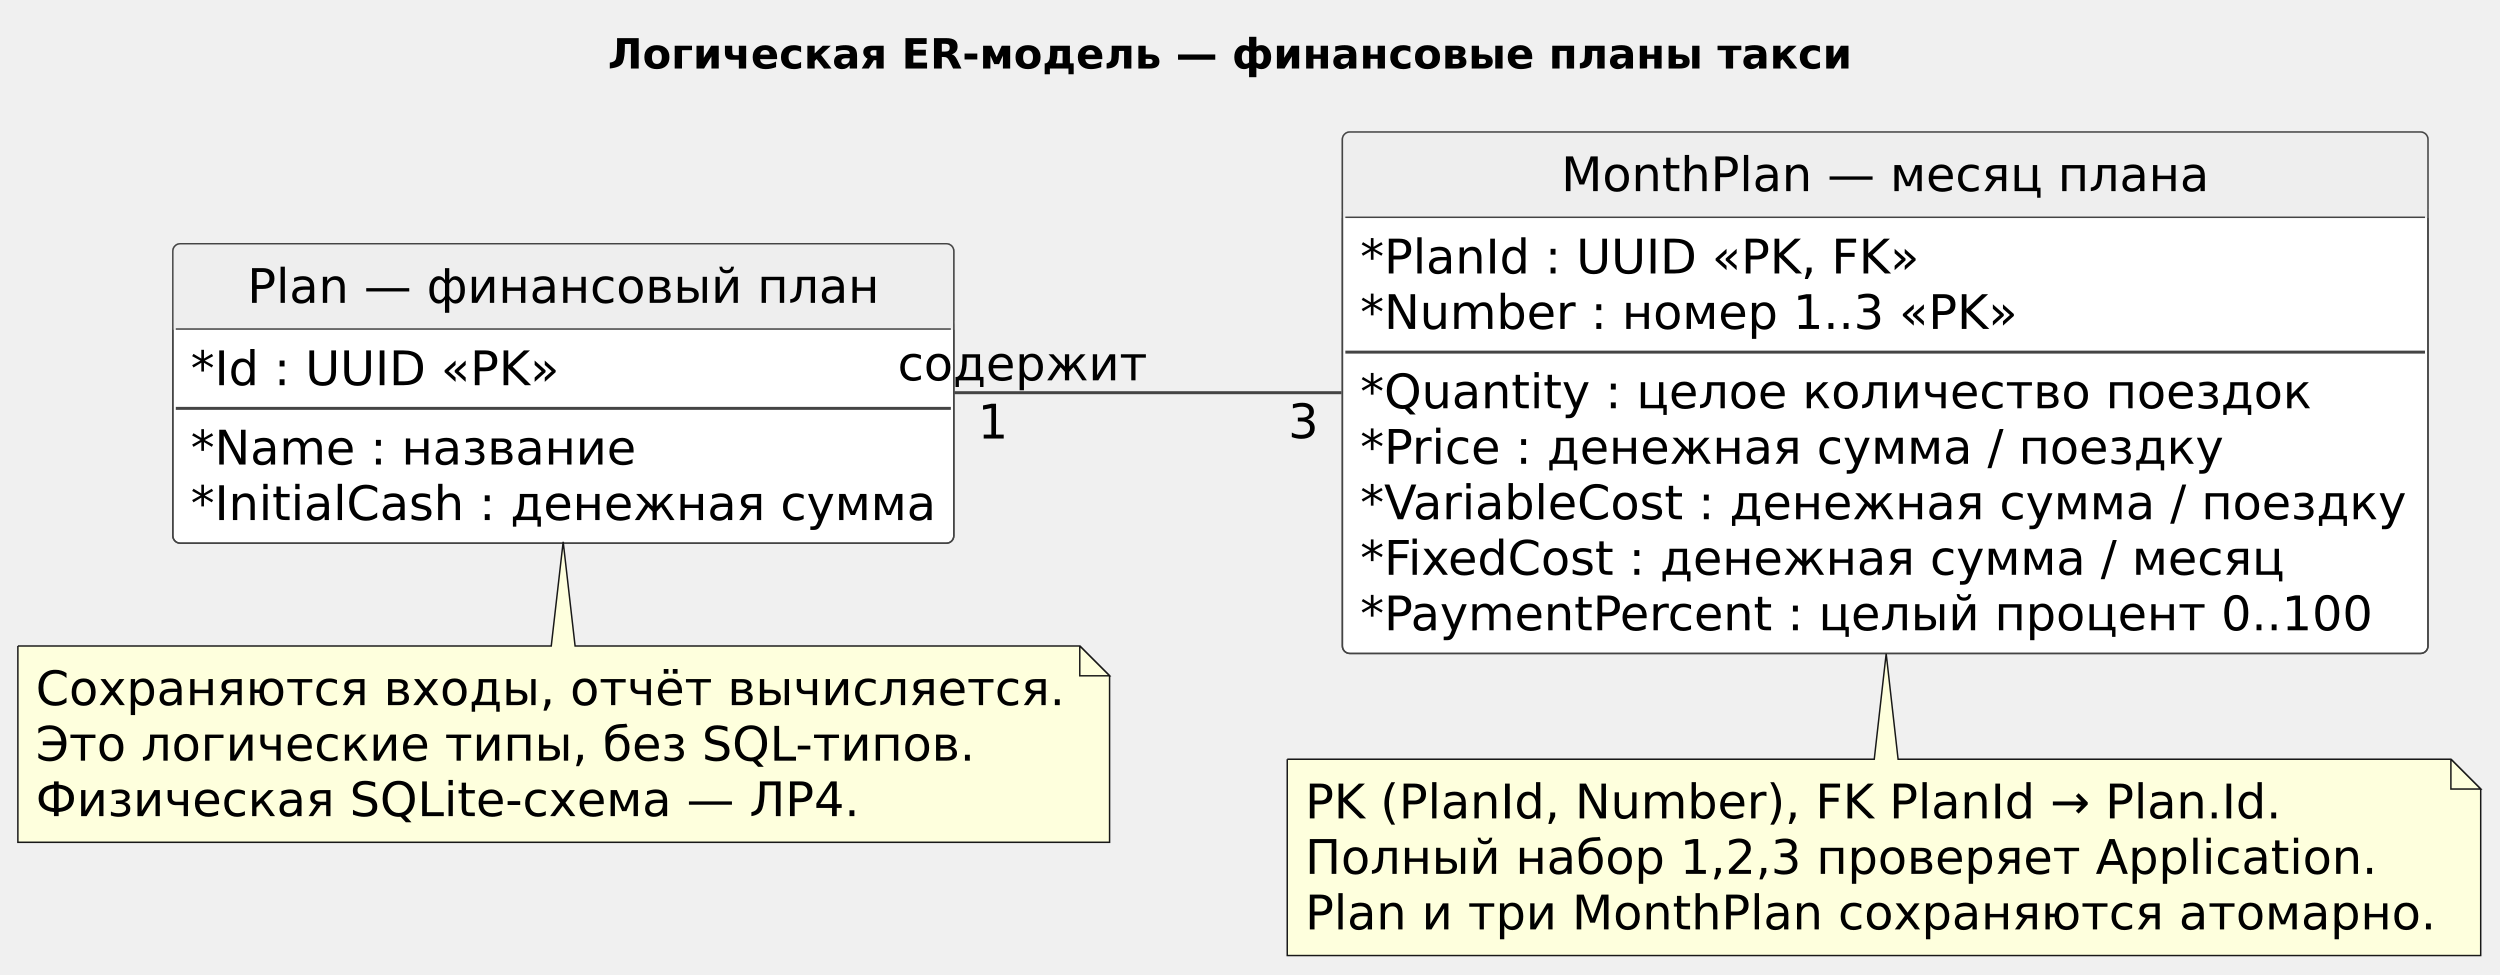
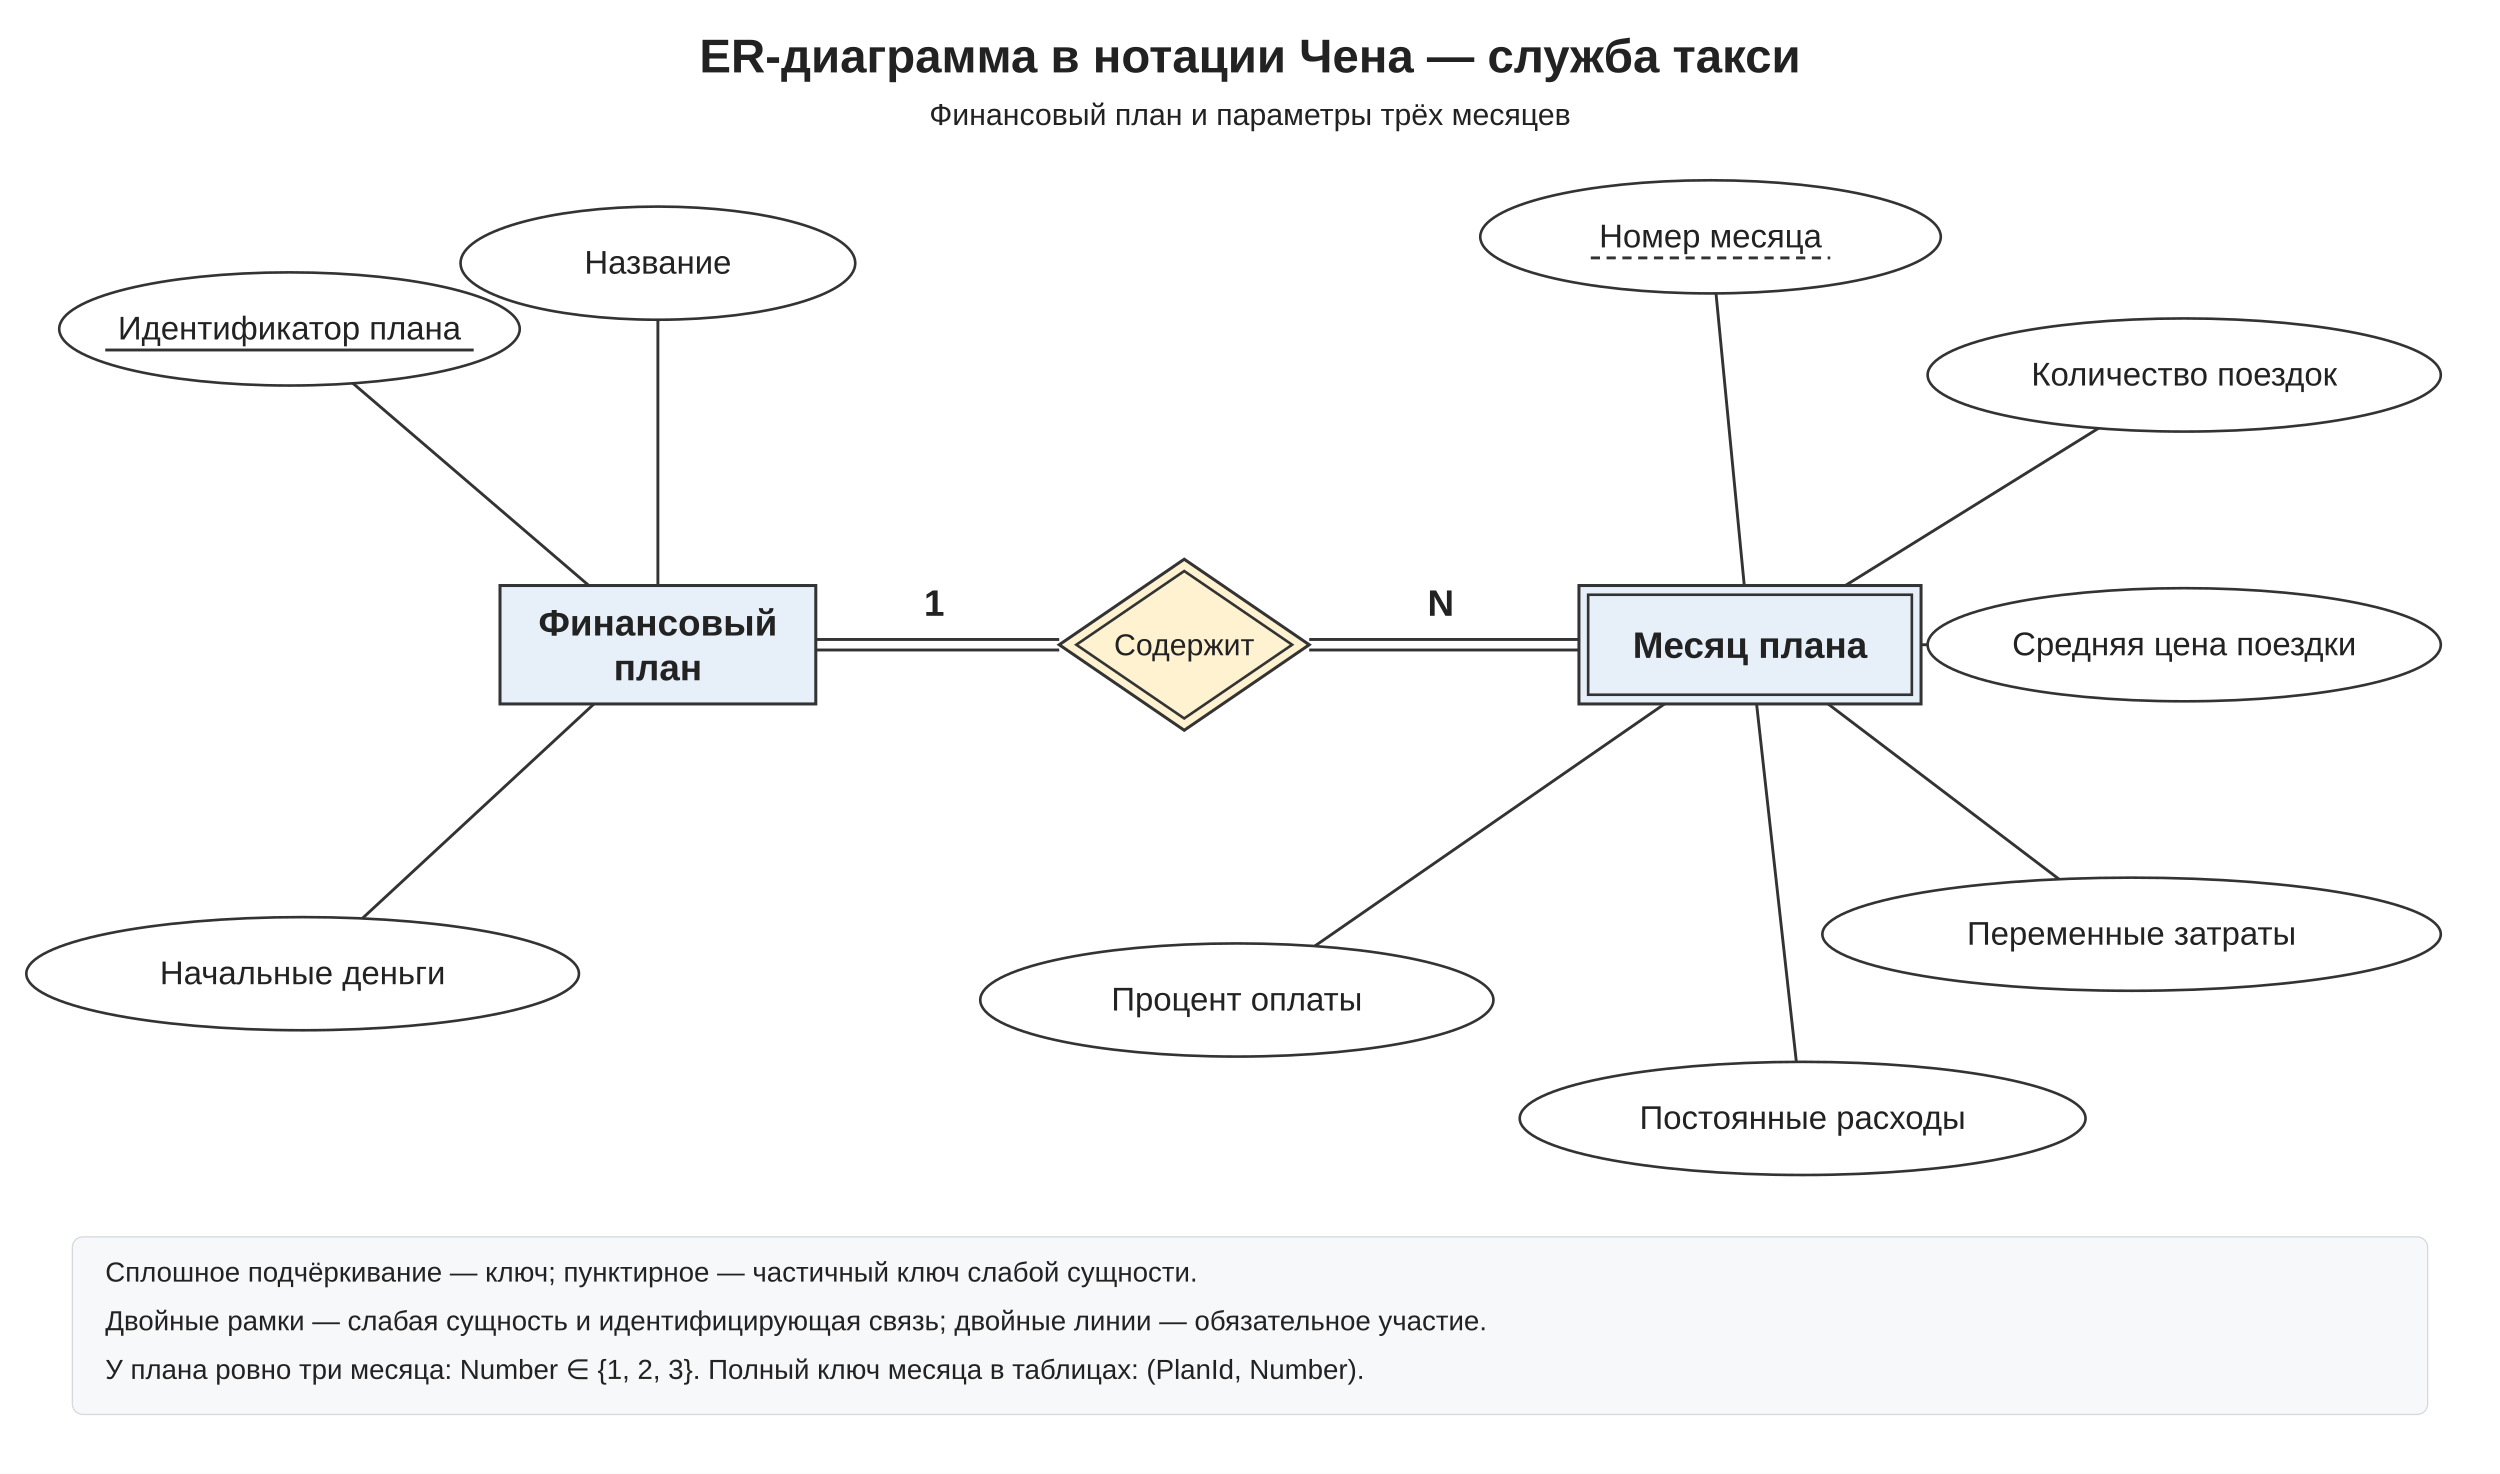
- <svg xmlns="http://www.w3.org/2000/svg" contentStyleType="text/css" data-diagram-type="CLASS" height="327px" preserveAspectRatio="none" style="width:839px;height:327px;background:#FFFFFF;" version="1.1" viewBox="0 0 839 327" width="839px" zoomAndPan="magnify">
-   <defs />
-   <g>
-     <text fill="#000000" font-family="DejaVu Sans" font-size="14" font-weight="bold" lengthAdjust="spacing" textLength="417.512" x="204.006" y="22.995">Логическая ER-модель — финансовые планы такси</text>
-     <g class="entity" data-entity="Plan" data-source-line="15" data-uid="ent0002" id="entity_Plan">
-       <rect fill="#FFFFFF" height="100.5" rx="2.5" ry="2.5" style="stroke:#444444;stroke-width:0.5;" width="262.102" x="58" y="81.797" />
-       <rect fill="#EEEEEE" height="28.625" rx="2.5" ry="2.5" style="stroke:#EEEEEE;stroke-width:0.5;" width="262.102" x="58" y="81.797" />
-       <rect fill="#EEEEEE" height="2.5" style="stroke:#EEEEEE;stroke-width:0.5;" width="262.102" x="58" y="107.922" />
-       <rect fill="none" height="100.5" rx="2.5" ry="2.5" style="stroke:#444444;stroke-width:0.5;" width="262.102" x="58" y="81.797" />
-       <text fill="#000000" font-family="DejaVu Sans" font-size="16" lengthAdjust="spacing" textLength="212.102" x="83" y="101.648">Plan — финансовый план</text>
-       <line style="stroke:#444444;stroke-width:0.5;" x1="59" x2="319.102" y1="110.422" y2="110.422" />
-       <text fill="#000000" font-family="DejaVu Sans" font-size="16" lengthAdjust="spacing" textLength="123.703" x="64" y="129.273">*Id : UUID «PK»</text>
-       <line style="stroke:#444444;stroke-width:1;" x1="59" x2="319.102" y1="137.047" y2="137.047" />
-       <text fill="#000000" font-family="DejaVu Sans" font-size="16" lengthAdjust="spacing" textLength="149.477" x="64" y="155.898">*Name : название</text>
-       <text fill="#000000" font-family="DejaVu Sans" font-size="16" lengthAdjust="spacing" textLength="250.102" x="64" y="174.523">*InitialCash : денежная сумма</text>
-     </g>
-     <g class="entity" data-entity="Month" data-source-line="21" data-uid="ent0003" id="entity_Month">
-       <rect fill="#FFFFFF" height="175" rx="2.5" ry="2.5" style="stroke:#444444;stroke-width:0.5;" width="364.328" x="450.5" y="44.297" />
-       <rect fill="#EEEEEE" height="28.625" rx="2.5" ry="2.5" style="stroke:#EEEEEE;stroke-width:0.5;" width="364.328" x="450.5" y="44.297" />
-       <rect fill="#EEEEEE" height="2.5" style="stroke:#EEEEEE;stroke-width:0.5;" width="364.328" x="450.5" y="70.422" />
-       <rect fill="none" height="175" rx="2.5" ry="2.5" style="stroke:#444444;stroke-width:0.5;" width="364.328" x="450.5" y="44.297" />
-       <text fill="#000000" font-family="DejaVu Sans" font-size="16" lengthAdjust="spacing" textLength="217.43" x="523.949" y="64.148">MonthPlan — месяц плана</text>
-       <line style="stroke:#444444;stroke-width:0.5;" x1="451.5" x2="813.828" y1="72.922" y2="72.922" />
-       <text fill="#000000" font-family="DejaVu Sans" font-size="16" lengthAdjust="spacing" textLength="187.609" x="456.5" y="91.773">*PlanId : UUID «PK, FK»</text>
-       <text fill="#000000" font-family="DejaVu Sans" font-size="16" lengthAdjust="spacing" textLength="220.578" x="456.5" y="110.398">*Number : номер 1..3 «PK»</text>
-       <line style="stroke:#444444;stroke-width:1;" x1="451.5" x2="813.828" y1="118.172" y2="118.172" />
-       <text fill="#000000" font-family="DejaVu Sans" font-size="16" lengthAdjust="spacing" textLength="319.297" x="456.5" y="137.023">*Quantity : целое количество поездок</text>
-       <text fill="#000000" font-family="DejaVu Sans" font-size="16" lengthAdjust="spacing" textLength="290.047" x="456.5" y="155.648">*Price : денежная сумма / поездку</text>
-       <text fill="#000000" font-family="DejaVu Sans" font-size="16" lengthAdjust="spacing" textLength="352.328" x="456.5" y="174.273">*VariableCost : денежная сумма / поездку</text>
-       <text fill="#000000" font-family="DejaVu Sans" font-size="16" lengthAdjust="spacing" textLength="311.852" x="456.5" y="192.898">*FixedCost : денежная сумма / месяц</text>
-       <text fill="#000000" font-family="DejaVu Sans" font-size="16" lengthAdjust="spacing" textLength="341.43" x="456.5" y="211.523">*PaymentPercent : целый процент 0..100</text>
-     </g>
-     <g class="entity" data-entity="GMN5" data-source-line="33" data-uid="ent0006" id="entity_GMN5">
-       <path d="M432,254.797 L432,320.672 A0,0 0 0 0 432,320.672 L832.523,320.672 A0,0 0 0 0 832.523,320.672 L832.523,264.797 L822.523,254.797 L637,254.797 L633,219.377 L629,254.797 L432,254.797 A0,0 0 0 0 432,254.797" fill="#FEFFDD" style="stroke:#181818;stroke-width:0.5;" />
-       <path d="M822.523,254.797 L822.523,264.797 L832.523,264.797 L822.523,254.797" fill="#FEFFDD" style="stroke:#181818;stroke-width:0.5;" />
-       <text fill="#000000" font-family="DejaVu Sans" font-size="16" lengthAdjust="spacing" textLength="327.602" x="438" y="274.648">PK (PlanId, Number), FK PlanId → Plan.Id.</text>
-       <text fill="#000000" font-family="DejaVu Sans" font-size="16" lengthAdjust="spacing" textLength="359.781" x="438" y="293.273">Полный набор 1,2,3 проверяет Application.</text>
-       <text fill="#000000" font-family="DejaVu Sans" font-size="16" lengthAdjust="spacing" textLength="379.523" x="438" y="311.898">Plan и три MonthPlan сохраняются атомарно.</text>
-     </g>
-     <g class="entity" data-entity="GMN8" data-source-line="38" data-uid="ent0009" id="entity_GMN8">
-       <path d="M6,216.797 L6,282.672 A0,0 0 0 0 6,282.672 L372.375,282.672 A0,0 0 0 0 372.375,282.672 L372.375,226.797 L362.375,216.797 L193,216.797 L189,181.837 L185,216.797 L6,216.797 A0,0 0 0 0 6,216.797" fill="#FEFFDD" style="stroke:#181818;stroke-width:0.5;" />
-       <path d="M362.375,216.797 L362.375,226.797 L372.375,226.797 L362.375,216.797" fill="#FEFFDD" style="stroke:#181818;stroke-width:0.5;" />
-       <text fill="#000000" font-family="DejaVu Sans" font-size="16" lengthAdjust="spacing" textLength="345.375" x="12" y="236.648">Сохраняются входы, отчёт вычисляется.</text>
-       <text fill="#000000" font-family="DejaVu Sans" font-size="16" lengthAdjust="spacing" textLength="315.484" x="12" y="255.273">Это логические типы, без SQL-типов.</text>
-       <text fill="#000000" font-family="DejaVu Sans" font-size="16" lengthAdjust="spacing" textLength="276.453" x="12" y="273.898">Физическая SQLite-схема — ЛР4.</text>
-     </g>
-     <g class="link" data-entity-1="Plan" data-entity-2="Month" data-source-line="31" data-uid="lnk4" id="link_Plan_Month">
-       <path codeLine="31" d="M320.26,131.797 C361,131.797 406.66,131.797 450.22,131.797" fill="none" id="Plan-Month" style="stroke:#444444;stroke-width:1;" />
-       <text fill="#000000" font-family="DejaVu Sans" font-size="16" lengthAdjust="spacing" textLength="83.781" x="301.24" y="127.648">содержит</text>
-       <text fill="#000000" font-family="DejaVu Sans" font-size="16" lengthAdjust="spacing" textLength="10.18" x="328.14" y="147.172">1</text>
-       <text fill="#000000" font-family="DejaVu Sans" font-size="16" lengthAdjust="spacing" textLength="10.18" x="432.316" y="147.041">3</text>
-     </g>
-   </g>
+ <svg xmlns="http://www.w3.org/2000/svg" width="1900" height="1120" viewBox="0 0 1900 1120" role="img" aria-labelledby="title desc">
+   <rect width="1900" height="1120" fill="white" />
+   <style>text{font-family:Arial,DejaVu Sans,sans-serif;fill:#222}.title{font-size:36px;font-weight:700}.entity{font-size:28px;font-weight:700}.attr{font-size:25px}.label{font-size:23px}.legend{font-size:21px}</style>
+   <text x="950" y="55" class="title" text-anchor="middle">ER-диаграмма в нотации Чена — служба такси</text>
+   <text x="950" y="95" class="label" text-anchor="middle">Финансовый план и параметры трёх месяцев</text>
+   <line x1="500" y1="490" x2="220" y2="250" stroke="#333" stroke-width="2.2" />
+   <line x1="500" y1="490" x2="500" y2="200" stroke="#333" stroke-width="2.2" />
+   <line x1="500" y1="490" x2="230" y2="740" stroke="#333" stroke-width="2.2" />
+   <line x1="1330" y1="490" x2="1300" y2="180" stroke="#333" stroke-width="2.2" />
+   <line x1="1330" y1="490" x2="1660" y2="285" stroke="#333" stroke-width="2.2" />
+   <line x1="1330" y1="490" x2="1660" y2="490" stroke="#333" stroke-width="2.2" />
+   <line x1="1330" y1="490" x2="1620" y2="710" stroke="#333" stroke-width="2.2" />
+   <line x1="1330" y1="490" x2="1370" y2="850" stroke="#333" stroke-width="2.2" />
+   <line x1="1330" y1="490" x2="940" y2="760" stroke="#333" stroke-width="2.2" />
+   <line x1="620" y1="486" x2="805" y2="486" stroke="#333" stroke-width="2.2" />
+   <line x1="995" y1="486" x2="1200" y2="486" stroke="#333" stroke-width="2.2" />
+   <line x1="620" y1="494" x2="805" y2="494" stroke="#333" stroke-width="2.2" />
+   <line x1="995" y1="494" x2="1200" y2="494" stroke="#333" stroke-width="2.2" />
+   <text x="710" y="468" class="entity" text-anchor="middle">1</text>
+   <text x="1095" y="468" class="entity" text-anchor="middle">N</text>
+   <rect x="380" y="445" width="240" height="90" fill="#e7eff8" stroke="#333" stroke-width="2.3" />
+   <text x="500" y="483" class="entity" text-anchor="middle">Финансовый</text>
+   <text x="500" y="517" class="entity" text-anchor="middle">план</text>
+   <rect x="1200" y="445" width="260" height="90" fill="#e7eff8" stroke="#333" stroke-width="2.3" />
+   <rect x="1207" y="452" width="246" height="76" fill="none" stroke="#333" stroke-width="2" />
+   <text x="1330" y="500" class="entity" text-anchor="middle">Месяц плана</text>
+   <polygon points="900,425 995,490 900,555 805,490" fill="#fff2d1" stroke="#333" stroke-width="2.3" />
+   <polygon points="900,434 982,490 900,546 818,490" fill="none" stroke="#333" stroke-width="2" />
+   <text x="900" y="498" class="label" text-anchor="middle">Содержит</text>
+   <ellipse cx="220" cy="250" rx="175" ry="43" fill="white" stroke="#333" stroke-width="2" />
+   <text x="220" y="258" class="attr" text-anchor="middle">Идентификатор плана</text>
+   <line x1="80.0" y1="266" x2="360.0" y2="266" stroke="#333" stroke-width="2.2" />
+   <ellipse cx="500" cy="200" rx="150" ry="43" fill="white" stroke="#333" stroke-width="2" />
+   <text x="500" y="208" class="attr" text-anchor="middle">Название</text>
+   <ellipse cx="230" cy="740" rx="210" ry="43" fill="white" stroke="#333" stroke-width="2" />
+   <text x="230" y="748" class="attr" text-anchor="middle">Начальные деньги</text>
+   <ellipse cx="1300" cy="180" rx="175" ry="43" fill="white" stroke="#333" stroke-width="2" />
+   <text x="1300" y="188" class="attr" text-anchor="middle">Номер месяца</text>
+   <line x1="1209.0" y1="196" x2="1391.0" y2="196" stroke="#333" stroke-width="2.2" stroke-dasharray="7,5" />
+   <ellipse cx="1660" cy="285" rx="195" ry="43" fill="white" stroke="#333" stroke-width="2" />
+   <text x="1660" y="293" class="attr" text-anchor="middle">Количество поездок</text>
+   <ellipse cx="1660" cy="490" rx="195" ry="43" fill="white" stroke="#333" stroke-width="2" />
+   <text x="1660" y="498" class="attr" text-anchor="middle">Средняя цена поездки</text>
+   <ellipse cx="1620" cy="710" rx="235" ry="43" fill="white" stroke="#333" stroke-width="2" />
+   <text x="1620" y="718" class="attr" text-anchor="middle">Переменные затраты</text>
+   <ellipse cx="1370" cy="850" rx="215" ry="43" fill="white" stroke="#333" stroke-width="2" />
+   <text x="1370" y="858" class="attr" text-anchor="middle">Постоянные расходы</text>
+   <ellipse cx="940" cy="760" rx="195" ry="43" fill="white" stroke="#333" stroke-width="2" />
+   <text x="940" y="768" class="attr" text-anchor="middle">Процент оплаты</text>
+   <rect x="55" y="940" width="1790" height="135" rx="8" fill="#f7f8fa" stroke="#d5d9df" />
+   <text x="80" y="974" class="legend" text-anchor="start">Сплошное подчёркивание — ключ; пунктирное — частичный ключ слабой сущности.</text>
+   <text x="80" y="1011" class="legend" text-anchor="start">Двойные рамки — слабая сущность и идентифицирующая связь; двойные линии — обязательное участие.</text>
+   <text x="80" y="1048" class="legend" text-anchor="start">У плана ровно три месяца: Number ∈ {1, 2, 3}. Полный ключ месяца в таблицах: (PlanId, Number).</text>
</svg>
